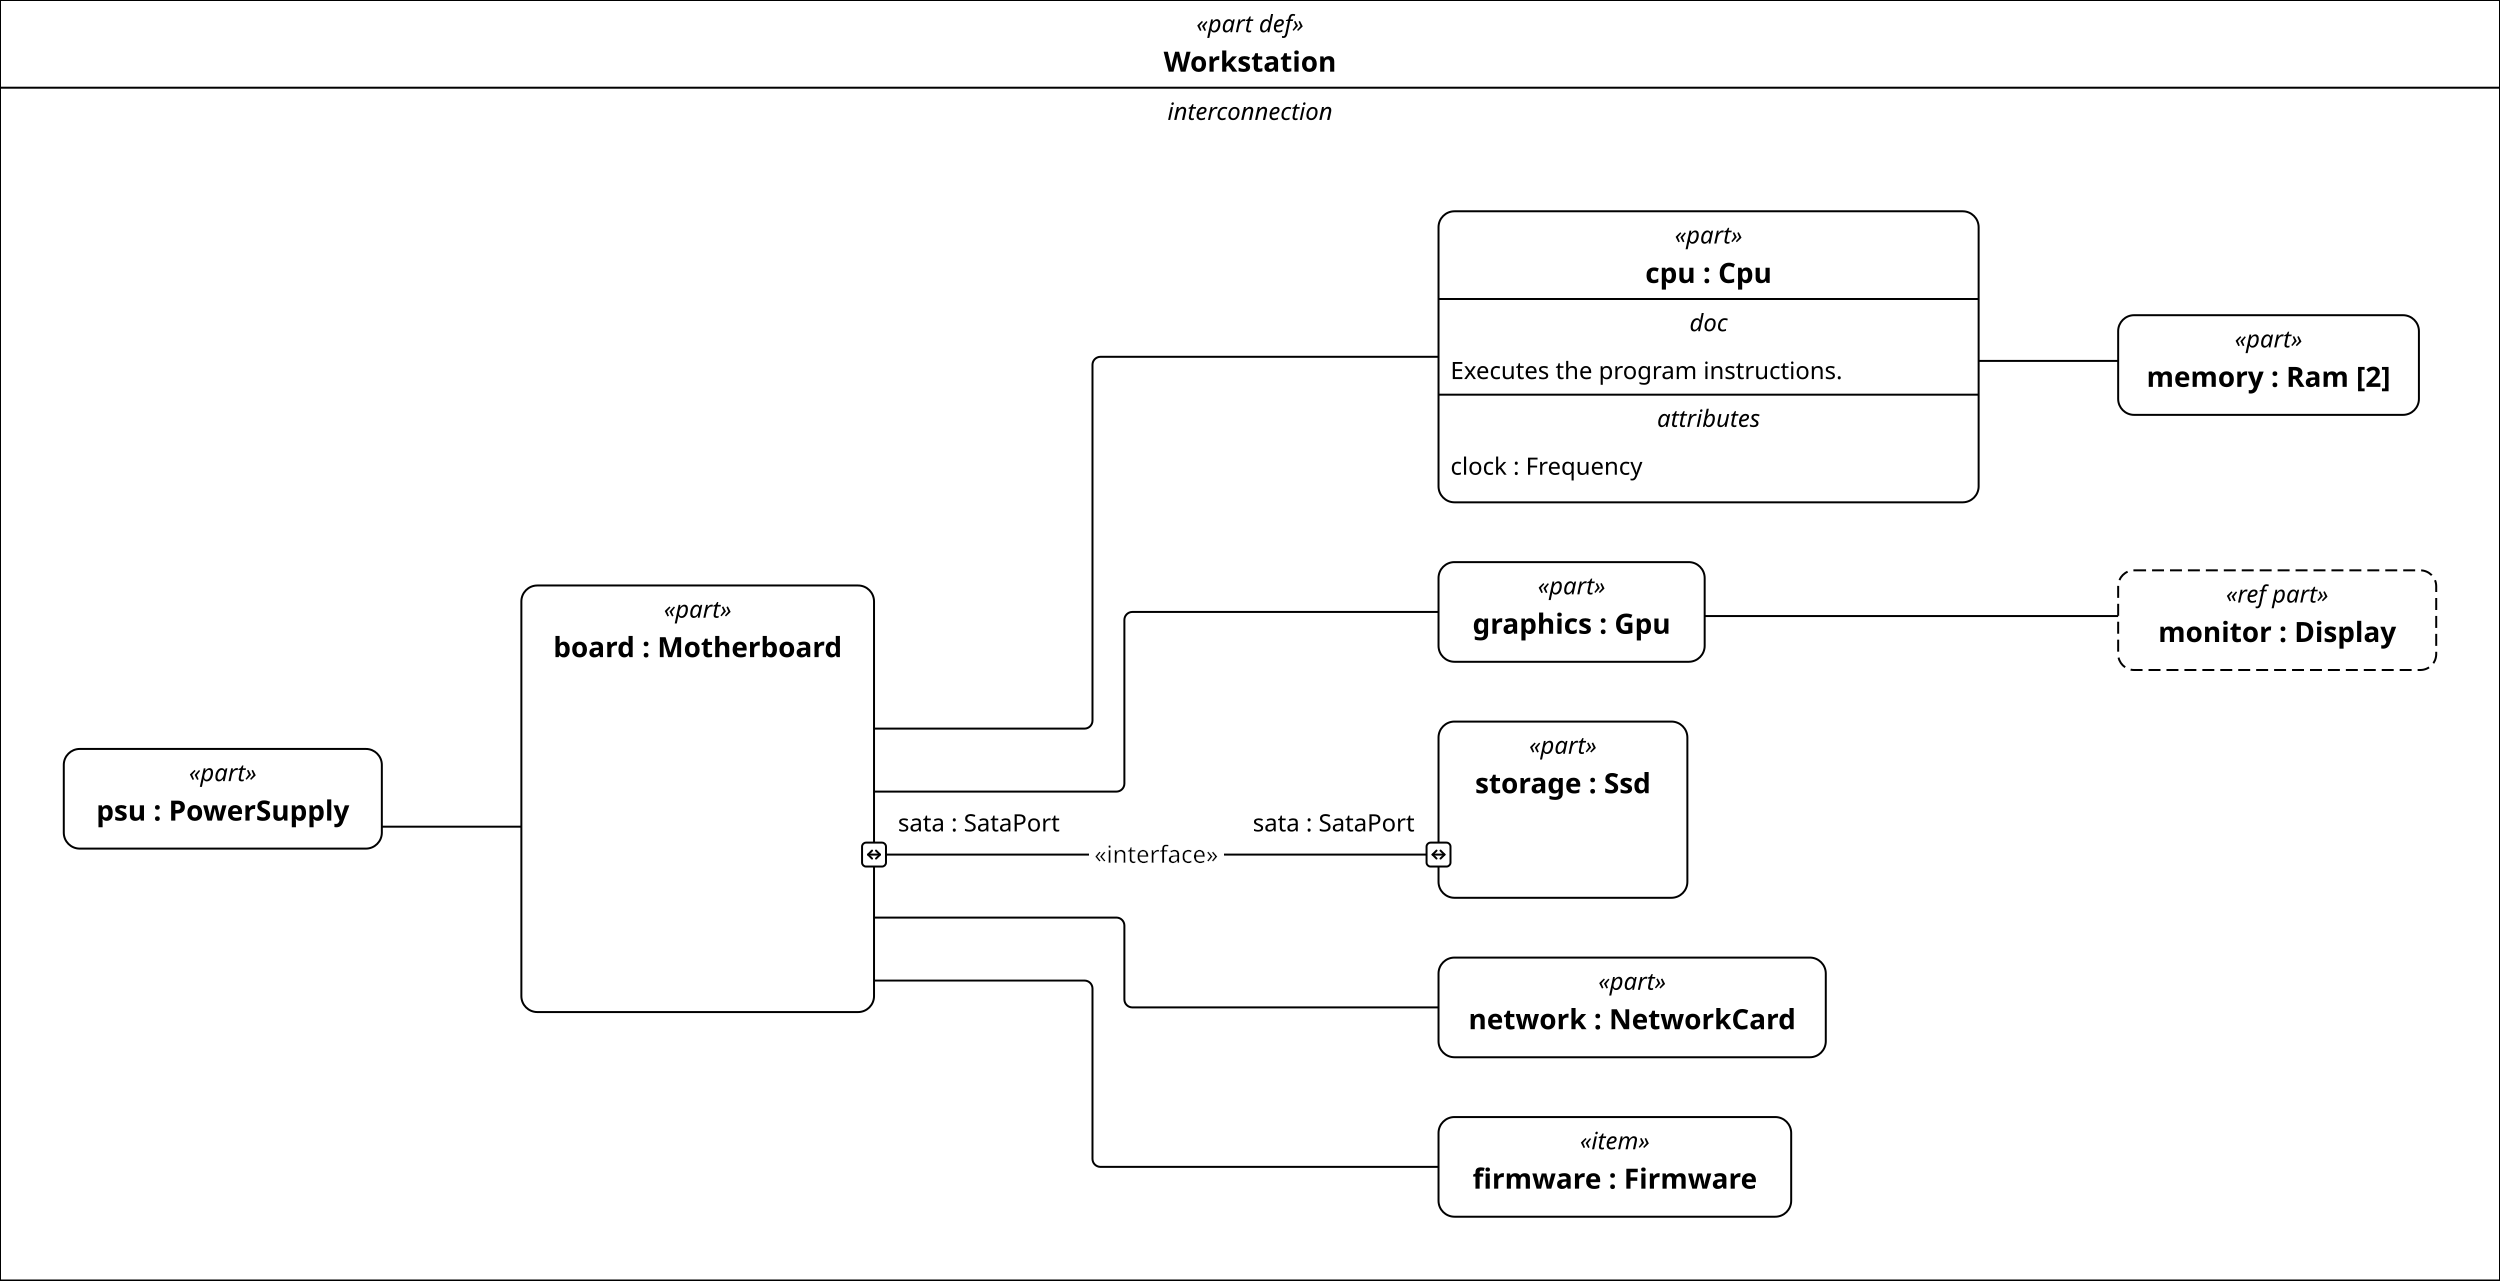
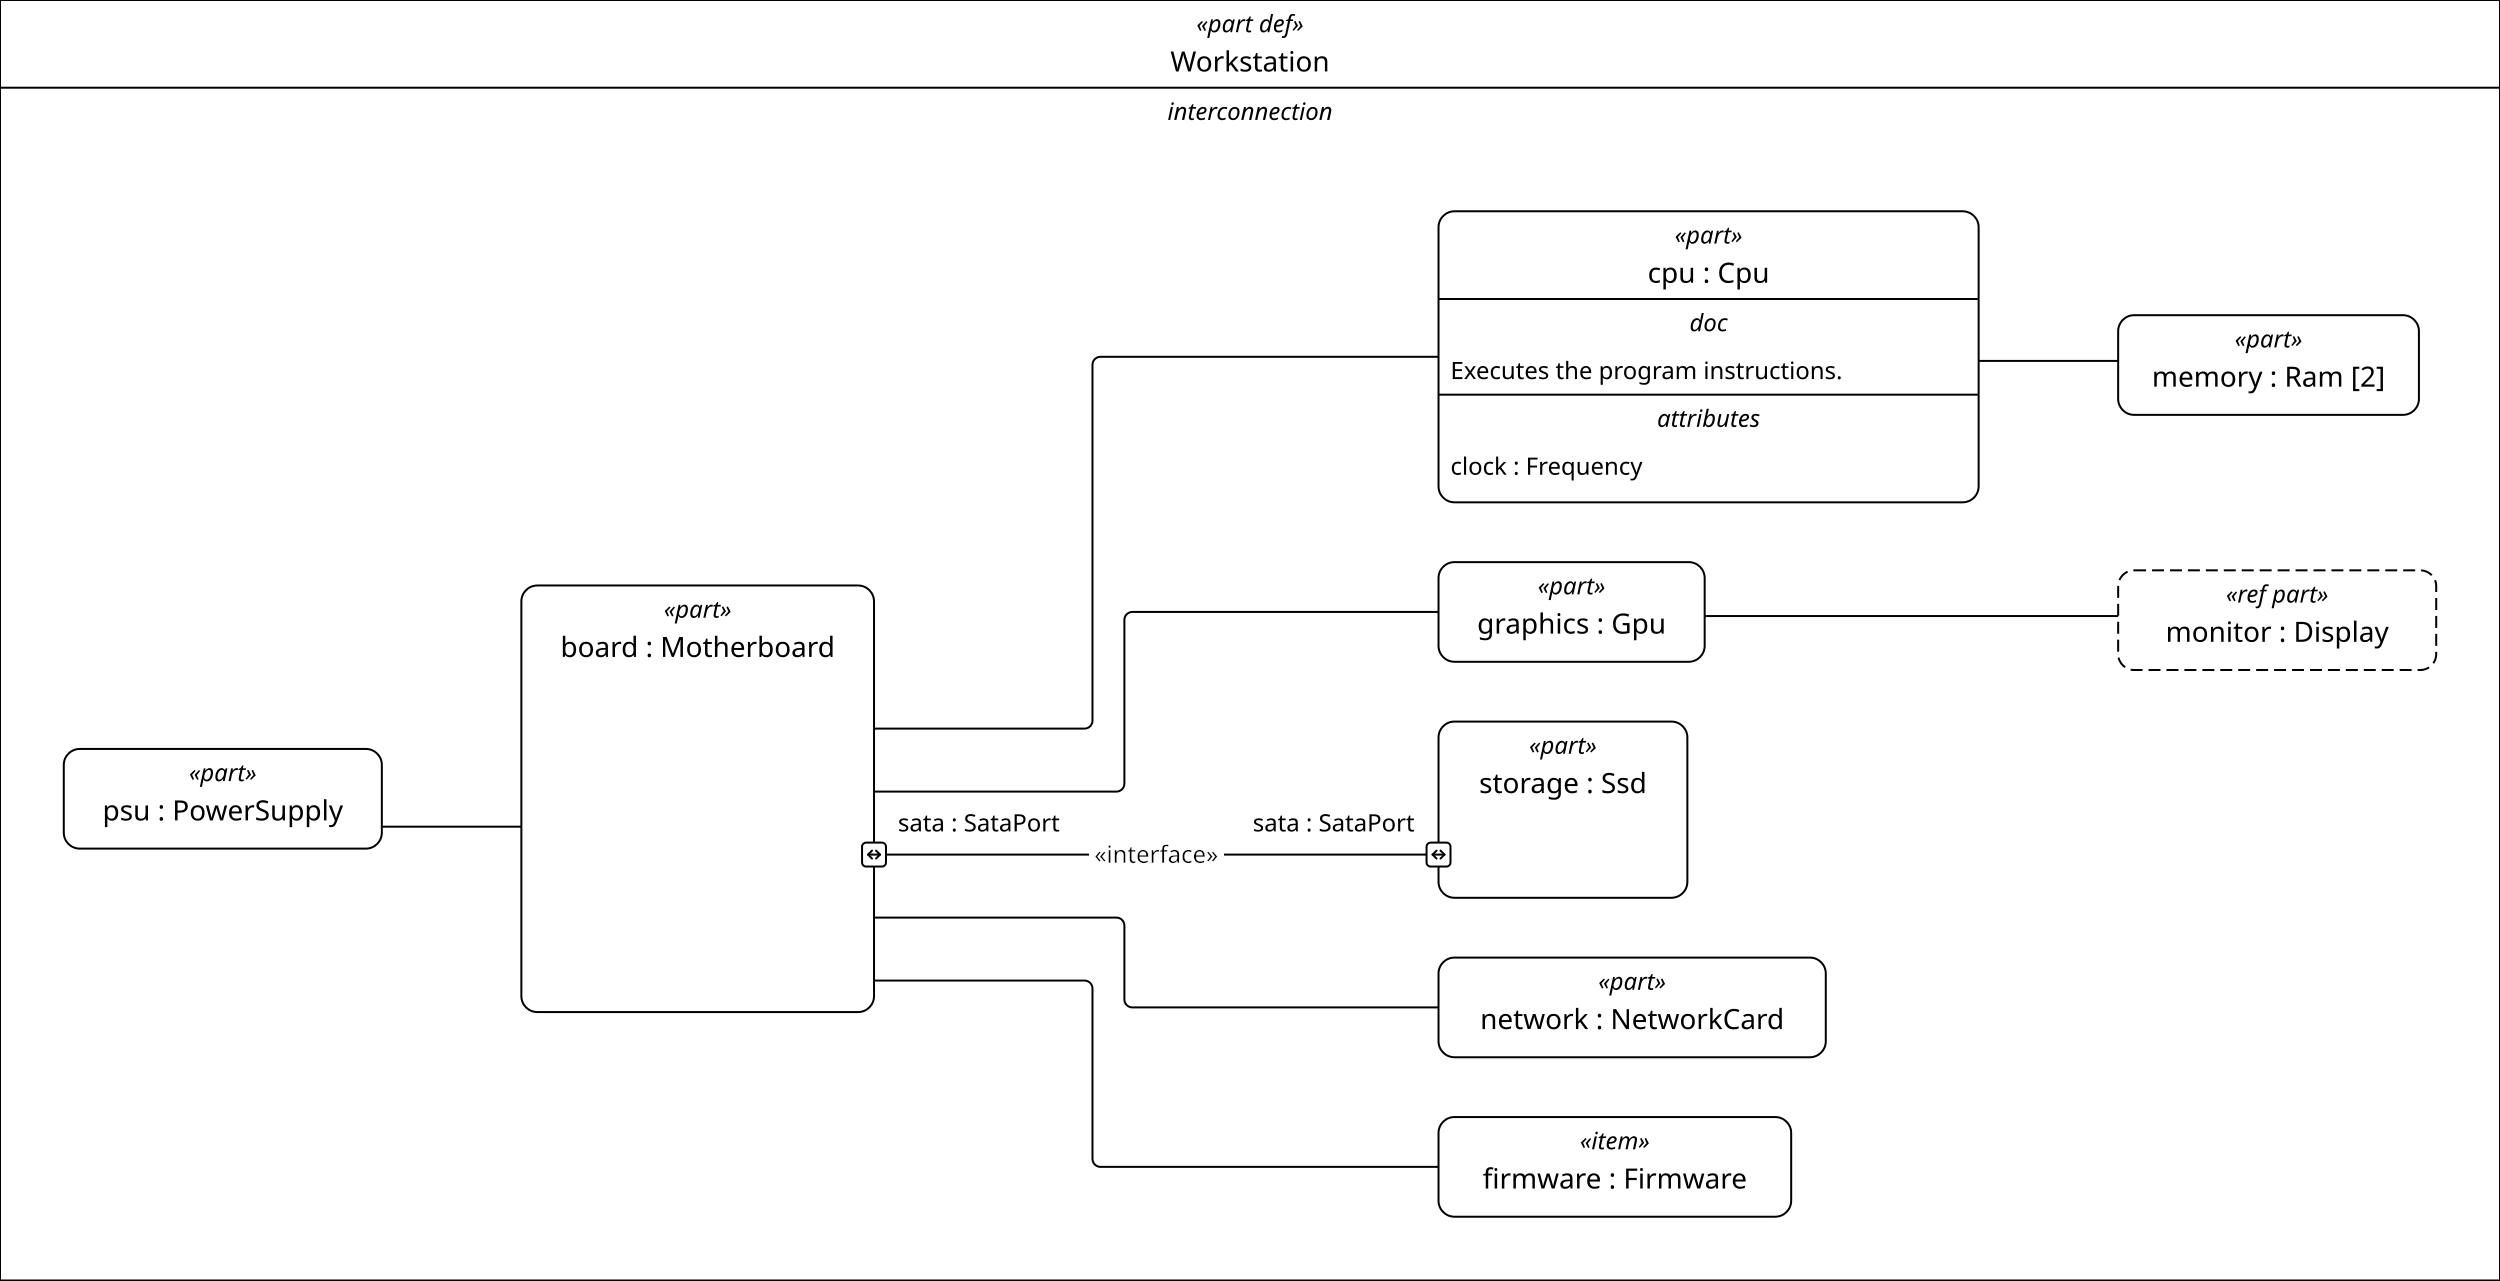
<svg xmlns="http://www.w3.org/2000/svg" width="1254.20" height="642.40" viewBox="0 0 1254.20 642.40">
  <defs>
    <marker id="line-end-open-chevron" markerWidth="10.165" markerHeight="7" refX="10.165" refY="3.5" orient="auto">
      <polyline points="0 0, 10 3.5, 0 7" fill="none" stroke="#000000" stroke-width="1.00" stroke-linejoin="bevel" />
    </marker>
    <marker id="line-end-hollow-triangle" markerWidth="10.165" markerHeight="7" refX="10.165" refY="3.5" orient="auto">
      <polygon points="0 0, 10 3.5, 0 7" fill="#FFFFFF" stroke="#000000" stroke-width="1.00" stroke-linejoin="bevel" />
    </marker>
    <marker id="line-end-filled-arrow" markerWidth="10.165" markerHeight="7" refX="10.165" refY="3.5" orient="auto">
      <polygon points="0 0, 10 3.5, 0 7" fill="#000000" stroke="#000000" stroke-width="1.00" stroke-linejoin="bevel" />
    </marker>
    <marker id="line-end-hollow-triangle-crossbar" markerWidth="14.665" markerHeight="7" refX="14.665" refY="3.5" orient="auto">
      <polygon points="4.5 0, 14.5 3.5, 4.5 7" fill="#FFFFFF" stroke="#000000" stroke-width="1.00" stroke-linejoin="bevel" />
      <line x1="1" y1="0" x2="1" y2="7" stroke="#000000" stroke-width="1.00" />
    </marker>
    <marker id="line-end-hollow-diamond" markerWidth="14" markerHeight="8" refX="13.277" refY="4" orient="auto">
      <polygon points="1 4, 7 0, 13 4, 7 8" fill="#FFFFFF" stroke="#000000" stroke-width="1.00" stroke-linejoin="bevel" />
    </marker>
    <marker id="line-end-filled-diamond" markerWidth="14" markerHeight="8" refX="13.277" refY="4" orient="auto">
      <polygon points="1 4, 7 0, 13 4, 7 8" fill="#000000" stroke="#000000" stroke-width="1.00" stroke-linejoin="bevel" />
    </marker>
    <marker id="line-end-circle" markerWidth="10" markerHeight="10" refX="9.5" refY="5" orient="auto">
      <circle cx="5" cy="5" r="4" fill="#FFFFFF" stroke="#000000" stroke-width="1.00" />
    </marker>
    <marker id="line-end-bar" markerWidth="4" markerHeight="12" refX="2.5" refY="6" orient="auto">
      <line x1="2" y1="0" x2="2" y2="12" stroke="#000000" stroke-width="1.00" />
    </marker>
    <filter id="label-bg" x="-0.05" y="-0.05" width="1.1" height="1.1">
      <feFlood flood-color="#FFFFFF" />
      <feComposite in="SourceGraphic" operator="over" />
    </filter>
  </defs>
  <rect x="0.00" y="0.00" width="1254.20" height="642.40" fill="#FFFFFF" stroke="#000000" stroke-width="1.00" />
  <text x="627.10" y="12.00" font-family="Noto Sans, sans-serif" font-size="12.00" font-style="italic" fill="#000000" text-anchor="middle" dominant-baseline="middle">«part def»</text>
-   <text x="627.10" y="31.00" font-family="Noto Sans, sans-serif" font-size="14.00" font-weight="bold" fill="#000000" text-anchor="middle" dominant-baseline="middle">Workstation</text>
+   <text x="627.10" y="31.00" font-family="Noto Sans, sans-serif" font-size="14.00" fill="#000000" text-anchor="middle" dominant-baseline="middle">Workstation</text>
  <line x1="0.00" y1="44.00" x2="1254.20" y2="44.00" stroke="#000000" stroke-width="1.00" />
  <text x="627.10" y="56.00" font-family="Noto Sans, sans-serif" font-size="12.00" font-style="italic" fill="#000000" text-anchor="middle" dominant-baseline="middle">interconnection</text>
  <rect x="721.68" y="106.00" width="270.96" height="146.00" fill="#FFFFFF" stroke="#000000" stroke-width="1.00" rx="8.00" ry="8.00" />
  <text x="857.16" y="118.00" font-family="Noto Sans, sans-serif" font-size="12.00" font-style="italic" fill="#000000" text-anchor="middle" dominant-baseline="middle">«part»</text>
-   <text x="857.16" y="137.00" font-family="Noto Sans, sans-serif" font-size="14.00" font-weight="bold" fill="#000000" text-anchor="middle" dominant-baseline="middle">cpu : Cpu</text>
+   <text x="857.16" y="137.00" font-family="Noto Sans, sans-serif" font-size="14.00" fill="#000000" text-anchor="middle" dominant-baseline="middle">cpu : Cpu</text>
  <line x1="721.68" y1="150.00" x2="992.64" y2="150.00" stroke="#000000" stroke-width="1.00" />
  <text x="857.16" y="162.00" font-family="Noto Sans, sans-serif" font-size="12.00" font-style="italic" fill="#000000" text-anchor="middle" dominant-baseline="middle">doc</text>
  <text x="727.68" y="186.00" font-family="Noto Sans, sans-serif" font-size="12.00" fill="#000000" text-anchor="start" dominant-baseline="middle">Executes the program instructions.</text>
  <line x1="721.68" y1="198.00" x2="992.64" y2="198.00" stroke="#000000" stroke-width="1.00" />
  <text x="857.16" y="210.00" font-family="Noto Sans, sans-serif" font-size="12.00" font-style="italic" fill="#000000" text-anchor="middle" dominant-baseline="middle">attributes</text>
  <text x="727.68" y="234.00" font-family="Noto Sans, sans-serif" font-size="12.00" fill="#000000" text-anchor="start" dominant-baseline="middle">clock : Frequency</text>
  <rect x="1062.64" y="158.13" width="150.88" height="50.00" fill="#FFFFFF" stroke="#000000" stroke-width="1.00" rx="8.00" ry="8.00" />
  <text x="1138.08" y="170.13" font-family="Noto Sans, sans-serif" font-size="12.00" font-style="italic" fill="#000000" text-anchor="middle" dominant-baseline="middle">«part»</text>
-   <text x="1138.08" y="189.13" font-family="Noto Sans, sans-serif" font-size="14.00" font-weight="bold" fill="#000000" text-anchor="middle" dominant-baseline="middle">memory : Ram [2]</text>
+   <text x="1138.08" y="189.13" font-family="Noto Sans, sans-serif" font-size="14.00" fill="#000000" text-anchor="middle" dominant-baseline="middle">memory : Ram [2]</text>
  <rect x="721.68" y="282.00" width="133.52" height="50.00" fill="#FFFFFF" stroke="#000000" stroke-width="1.00" rx="8.00" ry="8.00" />
  <text x="788.44" y="294.00" font-family="Noto Sans, sans-serif" font-size="12.00" font-style="italic" fill="#000000" text-anchor="middle" dominant-baseline="middle">«part»</text>
-   <text x="788.44" y="313.00" font-family="Noto Sans, sans-serif" font-size="14.00" font-weight="bold" fill="#000000" text-anchor="middle" dominant-baseline="middle">graphics : Gpu</text>
+   <text x="788.44" y="313.00" font-family="Noto Sans, sans-serif" font-size="14.00" fill="#000000" text-anchor="middle" dominant-baseline="middle">graphics : Gpu</text>
  <rect x="721.68" y="362.00" width="124.84" height="88.40" fill="#FFFFFF" stroke="#000000" stroke-width="1.00" rx="8.00" ry="8.00" />
  <text x="784.10" y="374.00" font-family="Noto Sans, sans-serif" font-size="12.00" font-style="italic" fill="#000000" text-anchor="middle" dominant-baseline="middle">«part»</text>
-   <text x="784.10" y="393.00" font-family="Noto Sans, sans-serif" font-size="14.00" font-weight="bold" fill="#000000" text-anchor="middle" dominant-baseline="middle">storage : Ssd</text>
+   <text x="784.10" y="393.00" font-family="Noto Sans, sans-serif" font-size="14.00" fill="#000000" text-anchor="middle" dominant-baseline="middle">storage : Ssd</text>
  <rect x="32.00" y="375.73" width="159.56" height="50.00" fill="#FFFFFF" stroke="#000000" stroke-width="1.00" rx="8.00" ry="8.00" />
  <text x="111.78" y="387.73" font-family="Noto Sans, sans-serif" font-size="12.00" font-style="italic" fill="#000000" text-anchor="middle" dominant-baseline="middle">«part»</text>
-   <text x="111.78" y="406.73" font-family="Noto Sans, sans-serif" font-size="14.00" font-weight="bold" fill="#000000" text-anchor="middle" dominant-baseline="middle">psu : PowerSupply</text>
+   <text x="111.78" y="406.73" font-family="Noto Sans, sans-serif" font-size="14.00" fill="#000000" text-anchor="middle" dominant-baseline="middle">psu : PowerSupply</text>
  <rect x="721.68" y="480.40" width="194.28" height="50.00" fill="#FFFFFF" stroke="#000000" stroke-width="1.00" rx="8.00" ry="8.00" />
  <text x="818.82" y="492.40" font-family="Noto Sans, sans-serif" font-size="12.00" font-style="italic" fill="#000000" text-anchor="middle" dominant-baseline="middle">«part»</text>
-   <text x="818.82" y="511.40" font-family="Noto Sans, sans-serif" font-size="14.00" font-weight="bold" fill="#000000" text-anchor="middle" dominant-baseline="middle">network : NetworkCard</text>
+   <text x="818.82" y="511.40" font-family="Noto Sans, sans-serif" font-size="14.00" fill="#000000" text-anchor="middle" dominant-baseline="middle">network : NetworkCard</text>
  <rect x="261.56" y="293.73" width="176.92" height="214.00" fill="#FFFFFF" stroke="#000000" stroke-width="1.00" rx="8.00" ry="8.00" />
  <text x="350.02" y="305.73" font-family="Noto Sans, sans-serif" font-size="12.00" font-style="italic" fill="#000000" text-anchor="middle" dominant-baseline="middle">«part»</text>
-   <text x="350.02" y="324.73" font-family="Noto Sans, sans-serif" font-size="14.00" font-weight="bold" fill="#000000" text-anchor="middle" dominant-baseline="middle">board : Motherboard</text>
+   <text x="350.02" y="324.73" font-family="Noto Sans, sans-serif" font-size="14.00" fill="#000000" text-anchor="middle" dominant-baseline="middle">board : Motherboard</text>
  <rect x="1062.64" y="286.13" width="159.56" height="50.00" fill="#FFFFFF" stroke="#000000" stroke-width="1.00" rx="8.00" ry="8.00" stroke-dasharray="6 3" />
  <text x="1142.42" y="298.13" font-family="Noto Sans, sans-serif" font-size="12.00" font-style="italic" fill="#000000" text-anchor="middle" dominant-baseline="middle">«ref part»</text>
-   <text x="1142.42" y="317.13" font-family="Noto Sans, sans-serif" font-size="14.00" font-weight="bold" fill="#000000" text-anchor="middle" dominant-baseline="middle">monitor : Display</text>
+   <text x="1142.42" y="317.13" font-family="Noto Sans, sans-serif" font-size="14.00" fill="#000000" text-anchor="middle" dominant-baseline="middle">monitor : Display</text>
  <rect x="721.68" y="560.40" width="176.92" height="50.00" fill="#FFFFFF" stroke="#000000" stroke-width="1.00" rx="8.00" ry="8.00" />
  <text x="810.14" y="572.40" font-family="Noto Sans, sans-serif" font-size="12.00" font-style="italic" fill="#000000" text-anchor="middle" dominant-baseline="middle">«item»</text>
-   <text x="810.14" y="591.40" font-family="Noto Sans, sans-serif" font-size="14.00" font-weight="bold" fill="#000000" text-anchor="middle" dominant-baseline="middle">firmware : Firmware</text>
+   <text x="810.14" y="591.40" font-family="Noto Sans, sans-serif" font-size="14.00" fill="#000000" text-anchor="middle" dominant-baseline="middle">firmware : Firmware</text>
  <path d="M 438.48 365.53 L 544.08 365.53 A 4.00 4.00 0 0 0 548.08 361.53 L 548.08 183.00 A 4.00 4.00 0 0 1 552.08 179.00 L 721.68 179.00" fill="none" stroke="#000000" stroke-width="1.00" />
  <path d="M 438.48 397.13 L 560.08 397.13 A 4.00 4.00 0 0 0 564.08 393.13 L 564.08 311.00 A 4.00 4.00 0 0 1 568.08 307.00 L 721.68 307.00" fill="none" stroke="#000000" stroke-width="1.00" />
  <path d="M 438.48 428.73 L 721.68 428.73" fill="none" stroke="#000000" stroke-width="1.00" />
  <path d="M 438.48 460.33 L 560.08 460.33 A 4.00 4.00 0 0 1 564.08 464.33 L 564.08 501.40 A 4.00 4.00 0 0 0 568.08 505.40 L 721.68 505.40" fill="none" stroke="#000000" stroke-width="1.00" />
  <path d="M 191.56 414.73 L 261.56 414.73" fill="none" stroke="#000000" stroke-width="1.00" />
  <path d="M 992.64 181.06 L 1062.64 181.06" fill="none" stroke="#000000" stroke-width="1.00" />
  <path d="M 855.20 309.06 L 1062.64 309.06" fill="none" stroke="#000000" stroke-width="1.00" />
  <path d="M 438.48 491.93 L 544.08 491.93 A 4.00 4.00 0 0 1 548.08 495.93 L 548.08 581.40 A 4.00 4.00 0 0 0 552.08 585.40 L 721.68 585.40" fill="none" stroke="#000000" stroke-width="1.00" />
  <rect x="432.48" y="422.73" width="12.00" height="12.00" rx="2.00" ry="2.00" fill="#FFFFFF" stroke="#000000" stroke-width="1.00" />
  <polyline points="441.48,428.73 435.48,428.73" fill="none" stroke="#000000" stroke-width="1.00" stroke-linecap="round" stroke-linejoin="round" />
  <polyline points="437.48,426.73 435.48,428.73 437.48,430.73" fill="none" stroke="#000000" stroke-width="1.00" stroke-linecap="round" stroke-linejoin="round" />
  <polyline points="439.48,426.73 441.48,428.73 439.48,430.73" fill="none" stroke="#000000" stroke-width="1.00" stroke-linecap="round" stroke-linejoin="round" />
  <text x="450.48" y="412.93" font-family="Noto Sans, sans-serif" font-size="12.00" fill="#000000" text-anchor="start" dominant-baseline="middle">sata : SataPort</text>
  <rect x="715.68" y="422.73" width="12.00" height="12.00" rx="2.00" ry="2.00" fill="#FFFFFF" stroke="#000000" stroke-width="1.00" />
  <polyline points="718.68,428.73 724.68,428.73" fill="none" stroke="#000000" stroke-width="1.00" stroke-linecap="round" stroke-linejoin="round" />
  <polyline points="722.68,430.73 724.68,428.73 722.68,426.73" fill="none" stroke="#000000" stroke-width="1.00" stroke-linecap="round" stroke-linejoin="round" />
  <polyline points="720.68,430.73 718.68,428.73 720.68,426.73" fill="none" stroke="#000000" stroke-width="1.00" stroke-linecap="round" stroke-linejoin="round" />
  <text x="709.68" y="412.93" font-family="Noto Sans, sans-serif" font-size="12.00" fill="#000000" text-anchor="end" dominant-baseline="middle">sata : SataPort</text>
  <text x="580.08" y="428.73" font-family="Noto Sans, sans-serif" font-size="12.00" fill="#000000" text-anchor="middle" dominant-baseline="middle" filter="url(#label-bg)">«interface»</text>
</svg>
